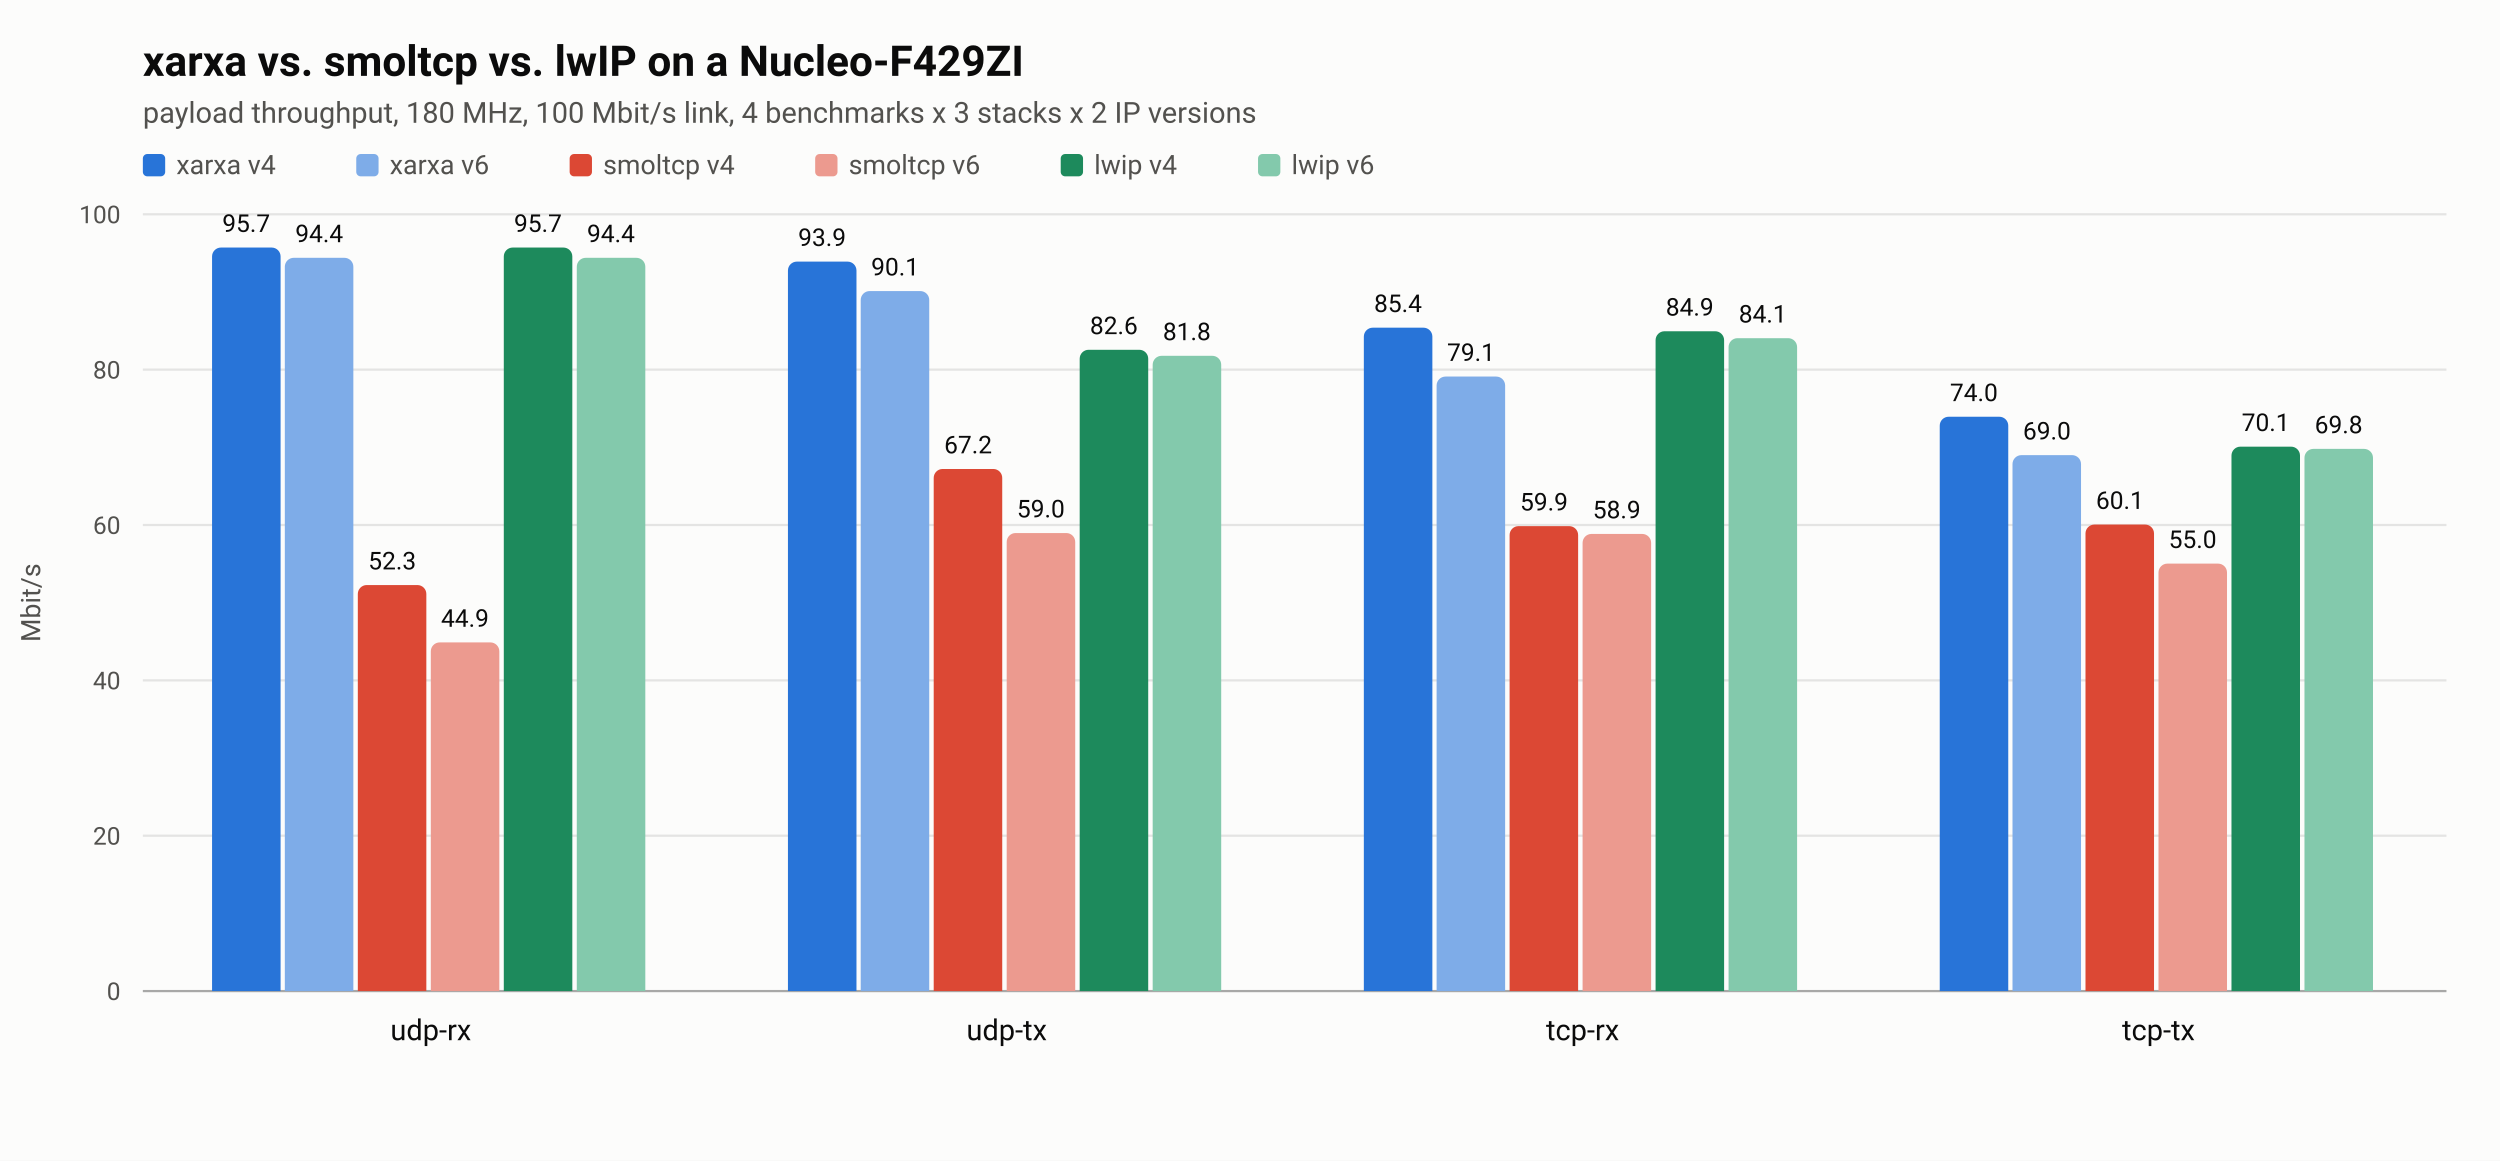
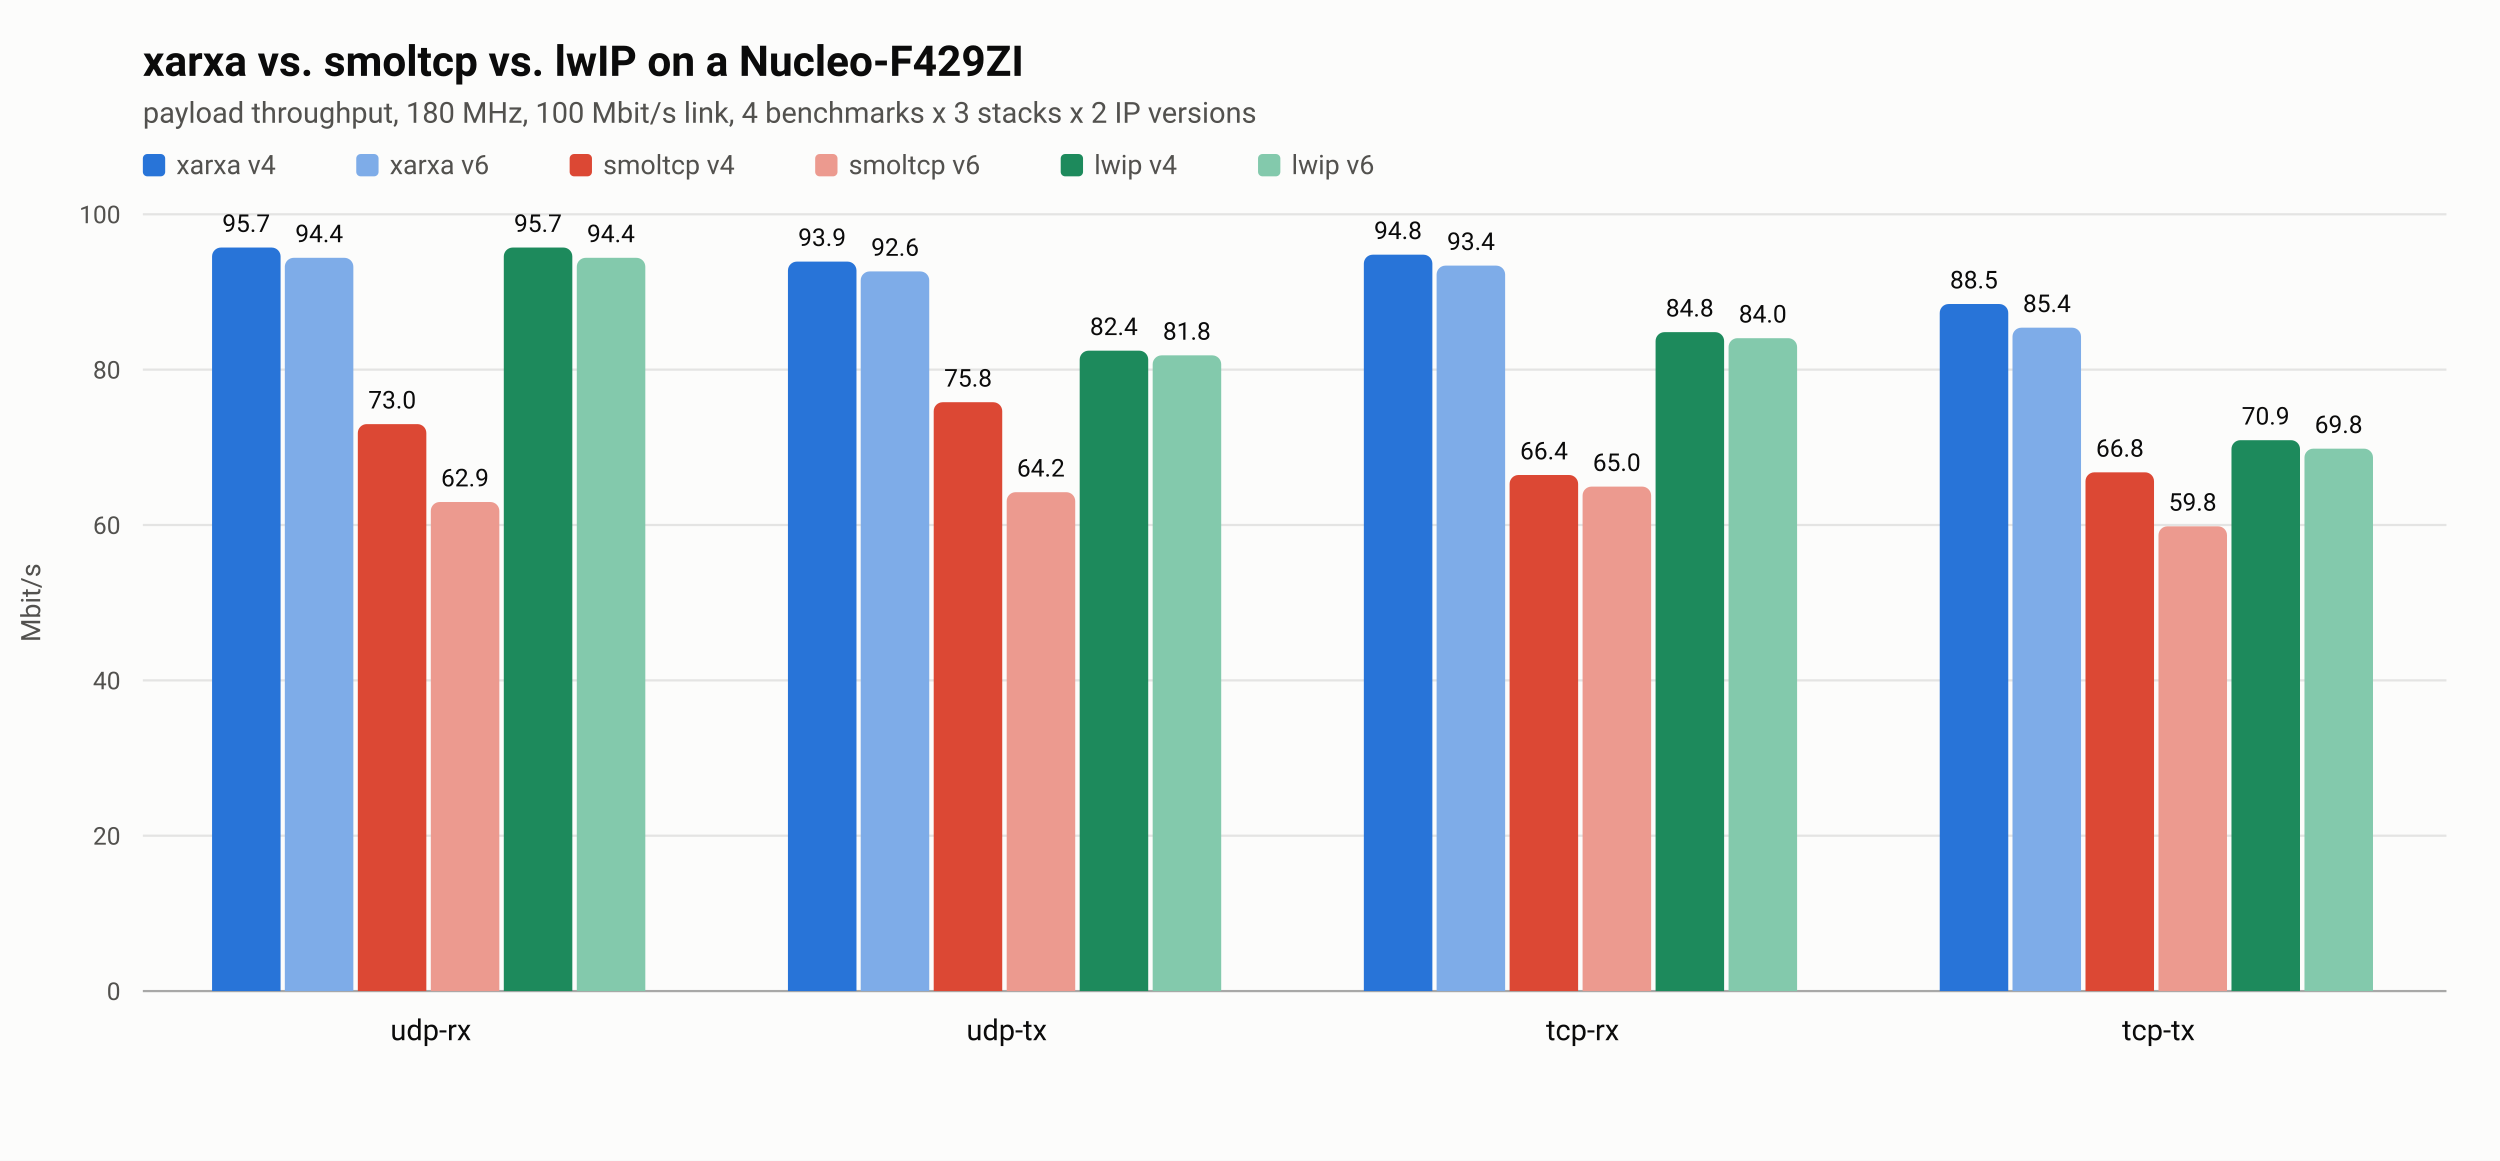
<svg xmlns="http://www.w3.org/2000/svg" viewBox="0 0 1120 520" width="1120" height="520" font-family="system-ui, -apple-system, Segoe UI, Roboto, sans-serif">
  <style>

    :root { color-scheme: light dark; }
    .surface { fill: #fcfcfb; }
    .t1 { fill: #0b0b0b; }
    .t2 { fill: #52514e; }
    .grid { stroke: #0b0b0b; stroke-opacity: 0.10; stroke-width: 1; }
    .axis { stroke: #0b0b0b; stroke-opacity: 0.28; stroke-width: 1; }
    
.s0 { fill: #2874d8; }
.s1 { fill: #7eace8; }
.s2 { fill: #dc4834; }
.s3 { fill: #ec9a8f; }
.s4 { fill: #1d8a5c; }
.s5 { fill: #83c9ac; }

    @media (prefers-color-scheme: dark) {
      .surface { fill: #1a1a19; }
      .t1 { fill: #ffffff; }
      .t2 { fill: #c3c2b7; }
      .grid { stroke: #ffffff; stroke-opacity: 0.12; }
      .axis { stroke: #ffffff; stroke-opacity: 0.32; }
    
.s0 { fill: #2858d0; }
.s1 { fill: #7392e0; }
.s2 { fill: #ac3420; }
.s3 { fill: #c97b6e; }
.s4 { fill: #137048; }
.s5 { fill: #5fa98c; }
}
</style>
  <rect width="1120" height="520" class="surface" />
  <text x="64" y="34" class="t1" font-size="19" font-weight="600">xarxa vs. smoltcp vs. lwIP on a Nucleo-F429ZI</text>
  <text x="64" y="55" class="t2" font-size="13">payload throughput, 180 MHz, 100 Mbit/s link, 4 benchmarks x 3 stacks x 2 IP versions</text>
  <rect x="64" y="69" width="10" height="10" rx="2" class="s0" />
  <text x="79" y="78" class="t2" font-size="12">xarxa v4</text>
  <rect x="159.6" y="69" width="10" height="10" rx="2" class="s1" />
  <text x="174.6" y="78" class="t2" font-size="12">xarxa v6</text>
  <rect x="255.2" y="69" width="10" height="10" rx="2" class="s2" />
  <text x="270.2" y="78" class="t2" font-size="12">smoltcp v4</text>
  <rect x="365.2" y="69" width="10" height="10" rx="2" class="s3" />
  <text x="380.2" y="78" class="t2" font-size="12">smoltcp v6</text>
  <rect x="475.2" y="69" width="10" height="10" rx="2" class="s4" />
  <text x="490.2" y="78" class="t2" font-size="12">lwip v4</text>
  <rect x="563.6" y="69" width="10" height="10" rx="2" class="s5" />
  <text x="578.6" y="78" class="t2" font-size="12">lwip v6</text>
  <line x1="64" y1="444.0" x2="1096" y2="444.0" class="grid" />
  <text x="54" y="448.0" class="t2" font-size="11" text-anchor="end">0</text>
  <line x1="64" y1="374.4" x2="1096" y2="374.4" class="grid" />
  <text x="54" y="378.4" class="t2" font-size="11" text-anchor="end">20</text>
  <line x1="64" y1="304.8" x2="1096" y2="304.8" class="grid" />
  <text x="54" y="308.8" class="t2" font-size="11" text-anchor="end">40</text>
  <line x1="64" y1="235.2" x2="1096" y2="235.2" class="grid" />
  <text x="54" y="239.2" class="t2" font-size="11" text-anchor="end">60</text>
  <line x1="64" y1="165.6" x2="1096" y2="165.6" class="grid" />
  <text x="54" y="169.6" class="t2" font-size="11" text-anchor="end">80</text>
  <line x1="64" y1="96.0" x2="1096" y2="96.0" class="grid" />
  <text x="54" y="100.0" class="t2" font-size="11" text-anchor="end">100</text>
  <line x1="64" y1="444.0" x2="1096" y2="444.0" class="axis" />
  <text x="18" y="270.0" class="t2" font-size="12" text-anchor="middle" transform="rotate(-90 18 270.0)">Mbit/s</text>
  <path d="M95.0 444.0 v-329.1 a4 4 0 0 1 4 -4 h22.7 a4 4 0 0 1 4 4 v329.1 z" class="s0" />
  <text x="110.3" y="103.9" class="t1" font-size="11" text-anchor="middle">95.7</text>
  <path d="M127.6 444.0 v-324.5 a4 4 0 0 1 4 -4 h22.7 a4 4 0 0 1 4 4 v324.5 z" class="s1" />
  <text x="143.0" y="108.5" class="t1" font-size="11" text-anchor="middle">94.4</text>
-   <path d="M160.3 444.0 v-177.9 a4 4 0 0 1 4 -4 h22.7 a4 4 0 0 1 4 4 v177.9 z" class="s2" />
-   <text x="175.7" y="255.1" class="t1" font-size="11" text-anchor="middle">52.3</text>
-   <path d="M193.0 444.0 v-152.2 a4 4 0 0 1 4 -4 h22.7 a4 4 0 0 1 4 4 v152.2 z" class="s3" />
-   <text x="208.3" y="280.8" class="t1" font-size="11" text-anchor="middle">44.9</text>
+   <path d="M160.3 444.0 v-250.0 a4 4 0 0 1 4 -4 h22.7 a4 4 0 0 1 4 4 v250.0 z" class="s2" />
+   <text x="175.7" y="183.0" class="t1" font-size="11" text-anchor="middle">73.0</text>
+   <path d="M193.0 444.0 v-215.1 a4 4 0 0 1 4 -4 h22.7 a4 4 0 0 1 4 4 v215.1 z" class="s3" />
+   <text x="208.3" y="217.9" class="t1" font-size="11" text-anchor="middle">62.9</text>
  <path d="M225.7 444.0 v-329.1 a4 4 0 0 1 4 -4 h22.7 a4 4 0 0 1 4 4 v329.1 z" class="s4" />
  <text x="241.0" y="103.9" class="t1" font-size="11" text-anchor="middle">95.7</text>
  <path d="M258.4 444.0 v-324.5 a4 4 0 0 1 4 -4 h22.7 a4 4 0 0 1 4 4 v324.5 z" class="s5" />
  <text x="273.7" y="108.5" class="t1" font-size="11" text-anchor="middle">94.4</text>
  <text x="193.0" y="466" class="t1" font-size="13" text-anchor="middle">udp-rx</text>
  <path d="M353.0 444.0 v-322.8 a4 4 0 0 1 4 -4 h22.7 a4 4 0 0 1 4 4 v322.8 z" class="s0" />
  <text x="368.3" y="110.2" class="t1" font-size="11" text-anchor="middle">93.9</text>
-   <path d="M385.6 444.0 v-309.6 a4 4 0 0 1 4 -4 h22.7 a4 4 0 0 1 4 4 v309.6 z" class="s1" />
-   <text x="401.0" y="123.4" class="t1" font-size="11" text-anchor="middle">90.1</text>
-   <path d="M418.3 444.0 v-229.9 a4 4 0 0 1 4 -4 h22.7 a4 4 0 0 1 4 4 v229.9 z" class="s2" />
-   <text x="433.7" y="203.1" class="t1" font-size="11" text-anchor="middle">67.2</text>
-   <path d="M451.0 444.0 v-201.2 a4 4 0 0 1 4 -4 h22.7 a4 4 0 0 1 4 4 v201.2 z" class="s3" />
-   <text x="466.3" y="231.8" class="t1" font-size="11" text-anchor="middle">59.0</text>
-   <path d="M483.7 444.0 v-283.3 a4 4 0 0 1 4 -4 h22.7 a4 4 0 0 1 4 4 v283.3 z" class="s4" />
-   <text x="499.0" y="149.7" class="t1" font-size="11" text-anchor="middle">82.6</text>
-   <path d="M516.4 444.0 v-280.6 a4 4 0 0 1 4 -4 h22.7 a4 4 0 0 1 4 4 v280.6 z" class="s5" />
-   <text x="531.7" y="152.4" class="t1" font-size="11" text-anchor="middle">81.8</text>
+   <path d="M385.6 444.0 v-318.4 a4 4 0 0 1 4 -4 h22.7 a4 4 0 0 1 4 4 v318.4 z" class="s1" />
+   <text x="401.0" y="114.6" class="t1" font-size="11" text-anchor="middle">92.6</text>
+   <path d="M418.3 444.0 v-259.8 a4 4 0 0 1 4 -4 h22.7 a4 4 0 0 1 4 4 v259.8 z" class="s2" />
+   <text x="433.7" y="173.2" class="t1" font-size="11" text-anchor="middle">75.8</text>
+   <path d="M451.0 444.0 v-219.5 a4 4 0 0 1 4 -4 h22.7 a4 4 0 0 1 4 4 v219.5 z" class="s3" />
+   <text x="466.3" y="213.5" class="t1" font-size="11" text-anchor="middle">64.2</text>
+   <path d="M483.7 444.0 v-282.9 a4 4 0 0 1 4 -4 h22.7 a4 4 0 0 1 4 4 v282.9 z" class="s4" />
+   <text x="499.0" y="150.1" class="t1" font-size="11" text-anchor="middle">82.4</text>
+   <path d="M516.4 444.0 v-280.8 a4 4 0 0 1 4 -4 h22.7 a4 4 0 0 1 4 4 v280.8 z" class="s5" />
+   <text x="531.7" y="152.2" class="t1" font-size="11" text-anchor="middle">81.8</text>
  <text x="451.0" y="466" class="t1" font-size="13" text-anchor="middle">udp-tx</text>
-   <path d="M611.0 444.0 v-293.2 a4 4 0 0 1 4 -4 h22.7 a4 4 0 0 1 4 4 v293.2 z" class="s0" />
-   <text x="626.3" y="139.8" class="t1" font-size="11" text-anchor="middle">85.4</text>
-   <path d="M643.6 444.0 v-271.3 a4 4 0 0 1 4 -4 h22.7 a4 4 0 0 1 4 4 v271.3 z" class="s1" />
-   <text x="659.0" y="161.7" class="t1" font-size="11" text-anchor="middle">79.1</text>
-   <path d="M676.3 444.0 v-204.3 a4 4 0 0 1 4 -4 h22.7 a4 4 0 0 1 4 4 v204.3 z" class="s2" />
-   <text x="691.7" y="228.7" class="t1" font-size="11" text-anchor="middle">59.9</text>
-   <path d="M709.0 444.0 v-200.8 a4 4 0 0 1 4 -4 h22.7 a4 4 0 0 1 4 4 v200.8 z" class="s3" />
-   <text x="724.3" y="232.2" class="t1" font-size="11" text-anchor="middle">58.9</text>
-   <path d="M741.7 444.0 v-291.6 a4 4 0 0 1 4 -4 h22.7 a4 4 0 0 1 4 4 v291.6 z" class="s4" />
-   <text x="757.0" y="141.4" class="t1" font-size="11" text-anchor="middle">84.9</text>
+   <path d="M611.0 444.0 v-325.9 a4 4 0 0 1 4 -4 h22.7 a4 4 0 0 1 4 4 v325.9 z" class="s0" />
+   <text x="626.3" y="107.1" class="t1" font-size="11" text-anchor="middle">94.8</text>
+   <path d="M643.6 444.0 v-321.0 a4 4 0 0 1 4 -4 h22.7 a4 4 0 0 1 4 4 v321.0 z" class="s1" />
+   <text x="659.0" y="112.0" class="t1" font-size="11" text-anchor="middle">93.4</text>
+   <path d="M676.3 444.0 v-227.2 a4 4 0 0 1 4 -4 h22.7 a4 4 0 0 1 4 4 v227.2 z" class="s2" />
+   <text x="691.7" y="205.8" class="t1" font-size="11" text-anchor="middle">66.4</text>
+   <path d="M709.0 444.0 v-222.0 a4 4 0 0 1 4 -4 h22.7 a4 4 0 0 1 4 4 v222.0 z" class="s3" />
+   <text x="724.3" y="211.0" class="t1" font-size="11" text-anchor="middle">65.0</text>
+   <path d="M741.7 444.0 v-291.2 a4 4 0 0 1 4 -4 h22.7 a4 4 0 0 1 4 4 v291.2 z" class="s4" />
+   <text x="757.0" y="141.8" class="t1" font-size="11" text-anchor="middle">84.8</text>
  <path d="M774.4 444.0 v-288.5 a4 4 0 0 1 4 -4 h22.7 a4 4 0 0 1 4 4 v288.5 z" class="s5" />
-   <text x="789.7" y="144.5" class="t1" font-size="11" text-anchor="middle">84.1</text>
+   <text x="789.7" y="144.5" class="t1" font-size="11" text-anchor="middle">84.0</text>
  <text x="709.0" y="466" class="t1" font-size="13" text-anchor="middle">tcp-rx</text>
-   <path d="M869.0 444.0 v-253.3 a4 4 0 0 1 4 -4 h22.7 a4 4 0 0 1 4 4 v253.3 z" class="s0" />
-   <text x="884.3" y="179.7" class="t1" font-size="11" text-anchor="middle">74.0</text>
-   <path d="M901.6 444.0 v-236.1 a4 4 0 0 1 4 -4 h22.7 a4 4 0 0 1 4 4 v236.1 z" class="s1" />
-   <text x="917.0" y="196.9" class="t1" font-size="11" text-anchor="middle">69.0</text>
-   <path d="M934.3 444.0 v-205.0 a4 4 0 0 1 4 -4 h22.7 a4 4 0 0 1 4 4 v205.0 z" class="s2" />
-   <text x="949.7" y="228.0" class="t1" font-size="11" text-anchor="middle">60.1</text>
-   <path d="M967.0 444.0 v-187.5 a4 4 0 0 1 4 -4 h22.7 a4 4 0 0 1 4 4 v187.5 z" class="s3" />
-   <text x="982.3" y="245.5" class="t1" font-size="11" text-anchor="middle">55.0</text>
-   <path d="M999.7 444.0 v-239.9 a4 4 0 0 1 4 -4 h22.7 a4 4 0 0 1 4 4 v239.9 z" class="s4" />
-   <text x="1015.0" y="193.1" class="t1" font-size="11" text-anchor="middle">70.1</text>
-   <path d="M1032.4 444.0 v-238.9 a4 4 0 0 1 4 -4 h22.7 a4 4 0 0 1 4 4 v238.9 z" class="s5" />
-   <text x="1047.7" y="194.1" class="t1" font-size="11" text-anchor="middle">69.8</text>
+   <path d="M869.0 444.0 v-303.8 a4 4 0 0 1 4 -4 h22.7 a4 4 0 0 1 4 4 v303.8 z" class="s0" />
+   <text x="884.3" y="129.2" class="t1" font-size="11" text-anchor="middle">88.5</text>
+   <path d="M901.6 444.0 v-293.2 a4 4 0 0 1 4 -4 h22.7 a4 4 0 0 1 4 4 v293.2 z" class="s1" />
+   <text x="917.0" y="139.8" class="t1" font-size="11" text-anchor="middle">85.4</text>
+   <path d="M934.3 444.0 v-228.4 a4 4 0 0 1 4 -4 h22.7 a4 4 0 0 1 4 4 v228.4 z" class="s2" />
+   <text x="949.7" y="204.6" class="t1" font-size="11" text-anchor="middle">66.8</text>
+   <path d="M967.0 444.0 v-204.2 a4 4 0 0 1 4 -4 h22.7 a4 4 0 0 1 4 4 v204.2 z" class="s3" />
+   <text x="982.3" y="228.8" class="t1" font-size="11" text-anchor="middle">59.8</text>
+   <path d="M999.7 444.0 v-242.8 a4 4 0 0 1 4 -4 h22.7 a4 4 0 0 1 4 4 v242.8 z" class="s4" />
+   <text x="1015.0" y="190.2" class="t1" font-size="11" text-anchor="middle">70.9</text>
+   <path d="M1032.4 444.0 v-239.0 a4 4 0 0 1 4 -4 h22.7 a4 4 0 0 1 4 4 v239.0 z" class="s5" />
+   <text x="1047.7" y="194.0" class="t1" font-size="11" text-anchor="middle">69.8</text>
  <text x="967.0" y="466" class="t1" font-size="13" text-anchor="middle">tcp-tx</text>
</svg>
